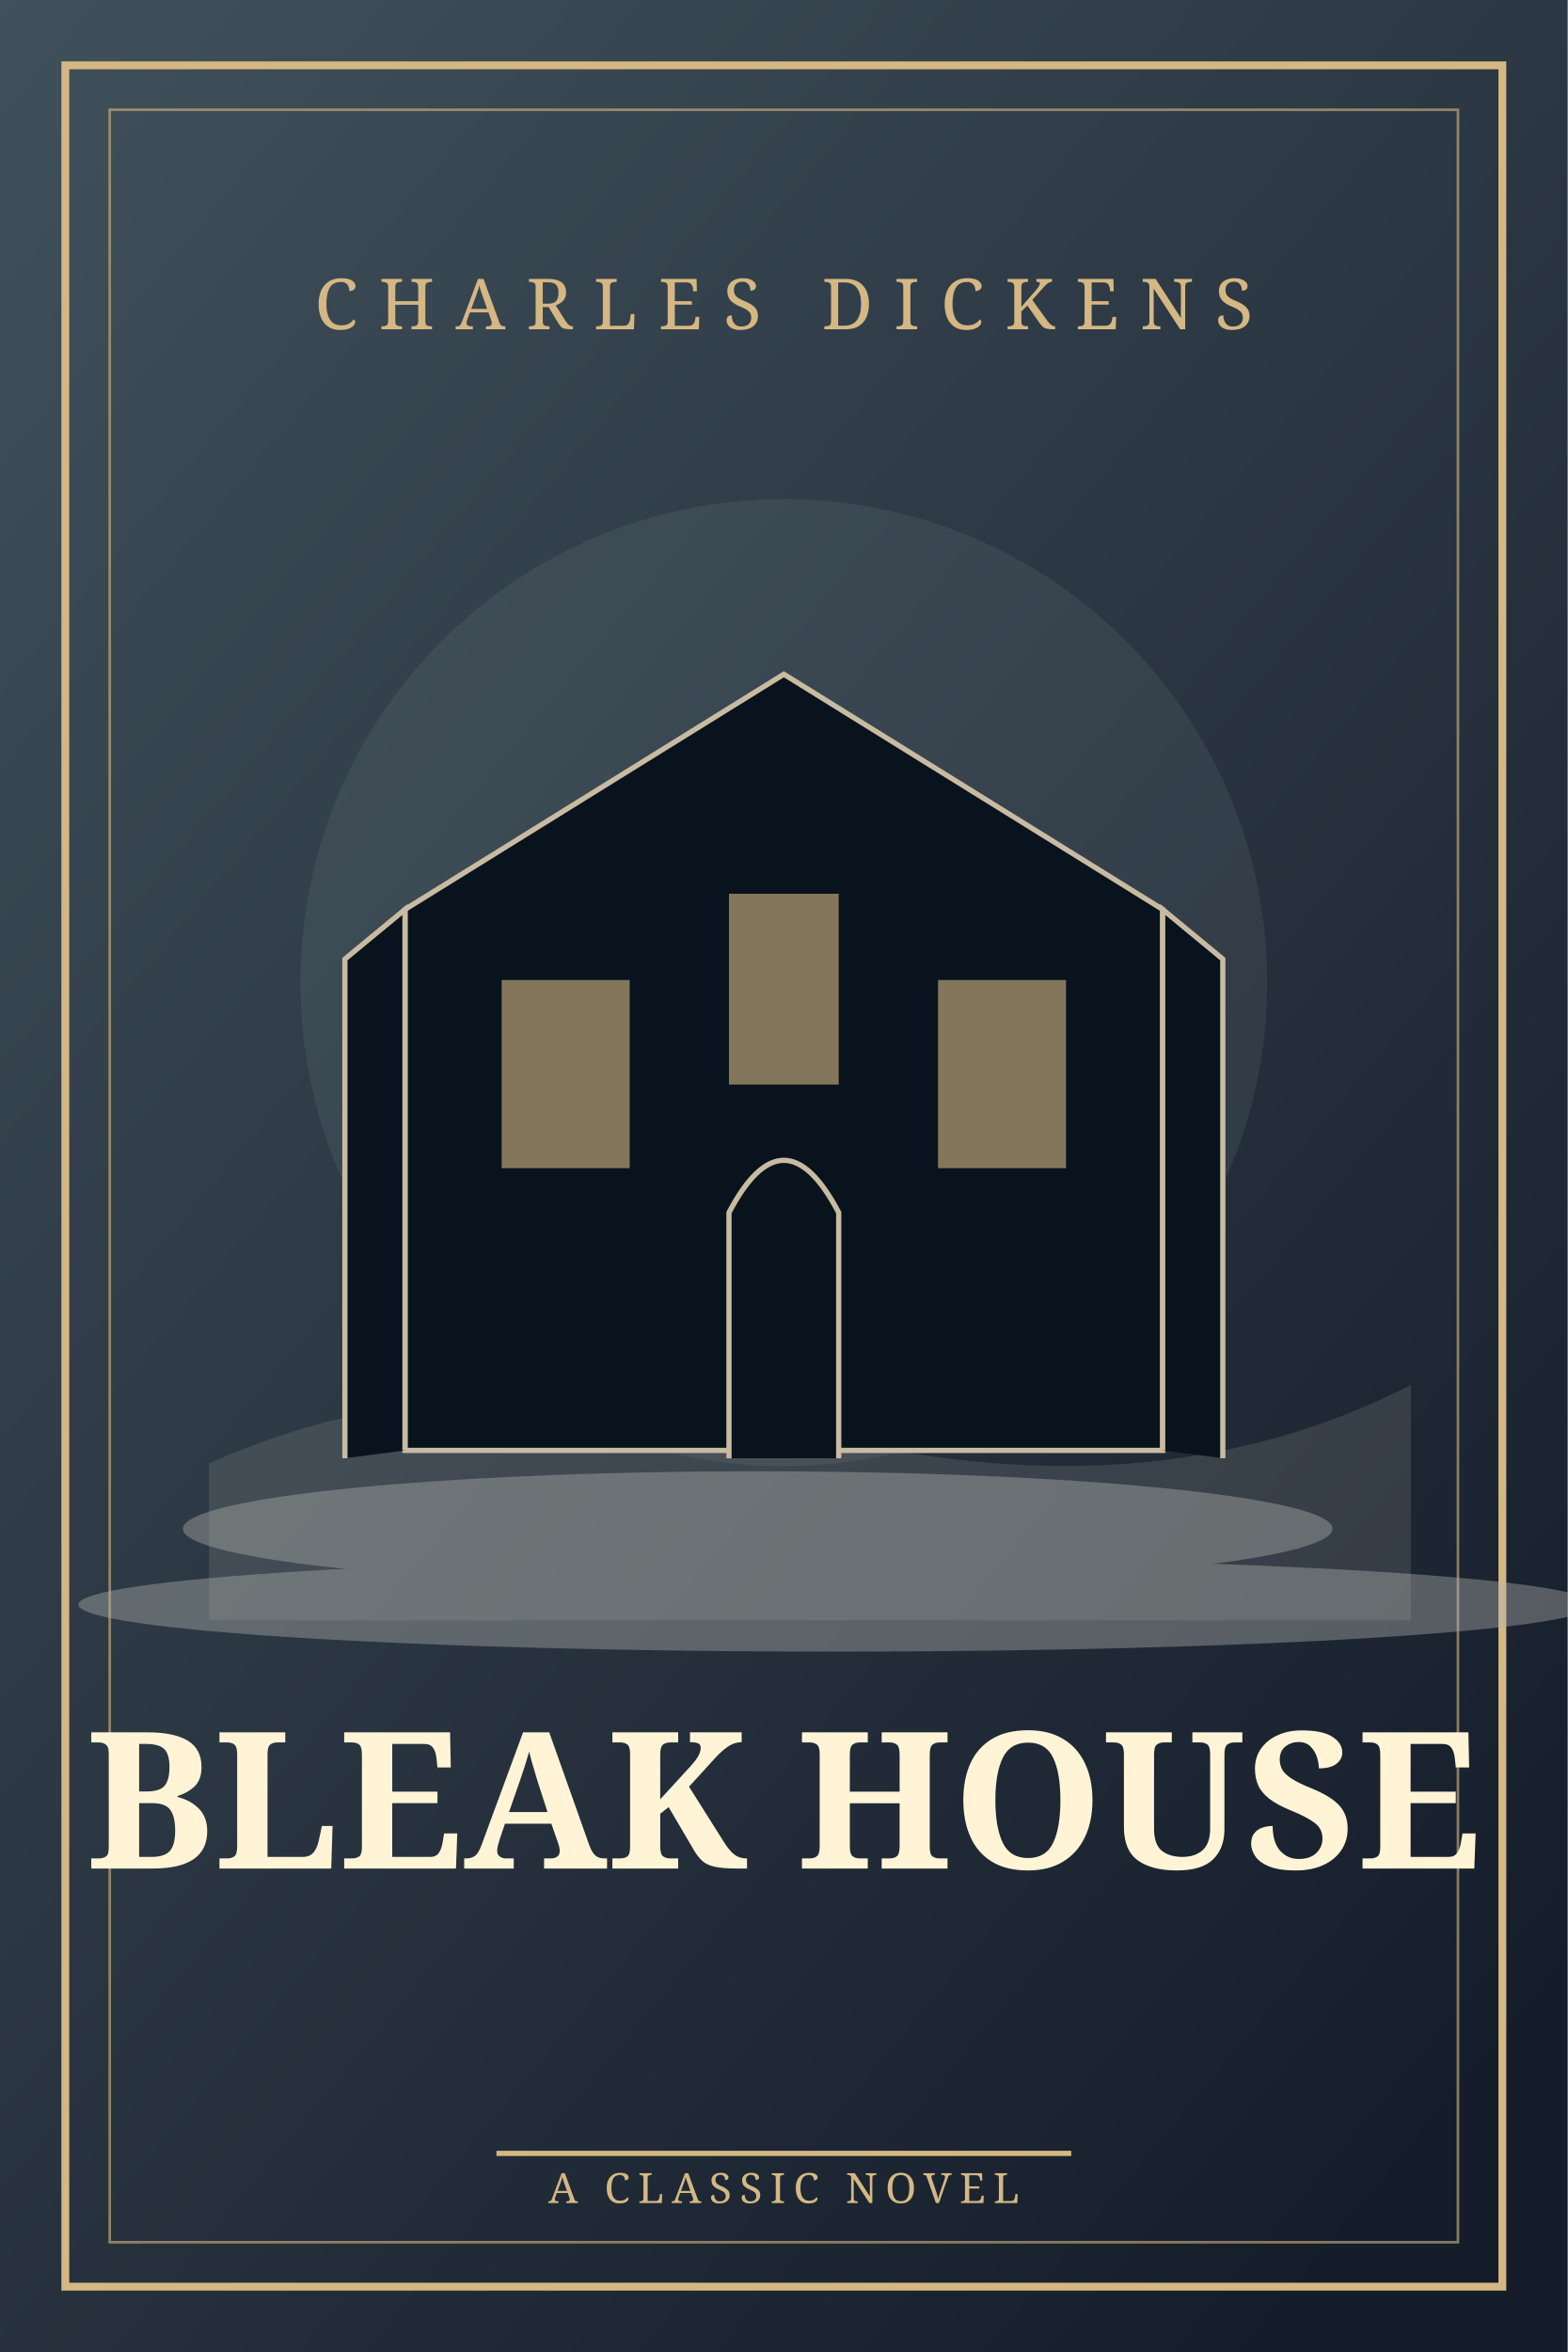
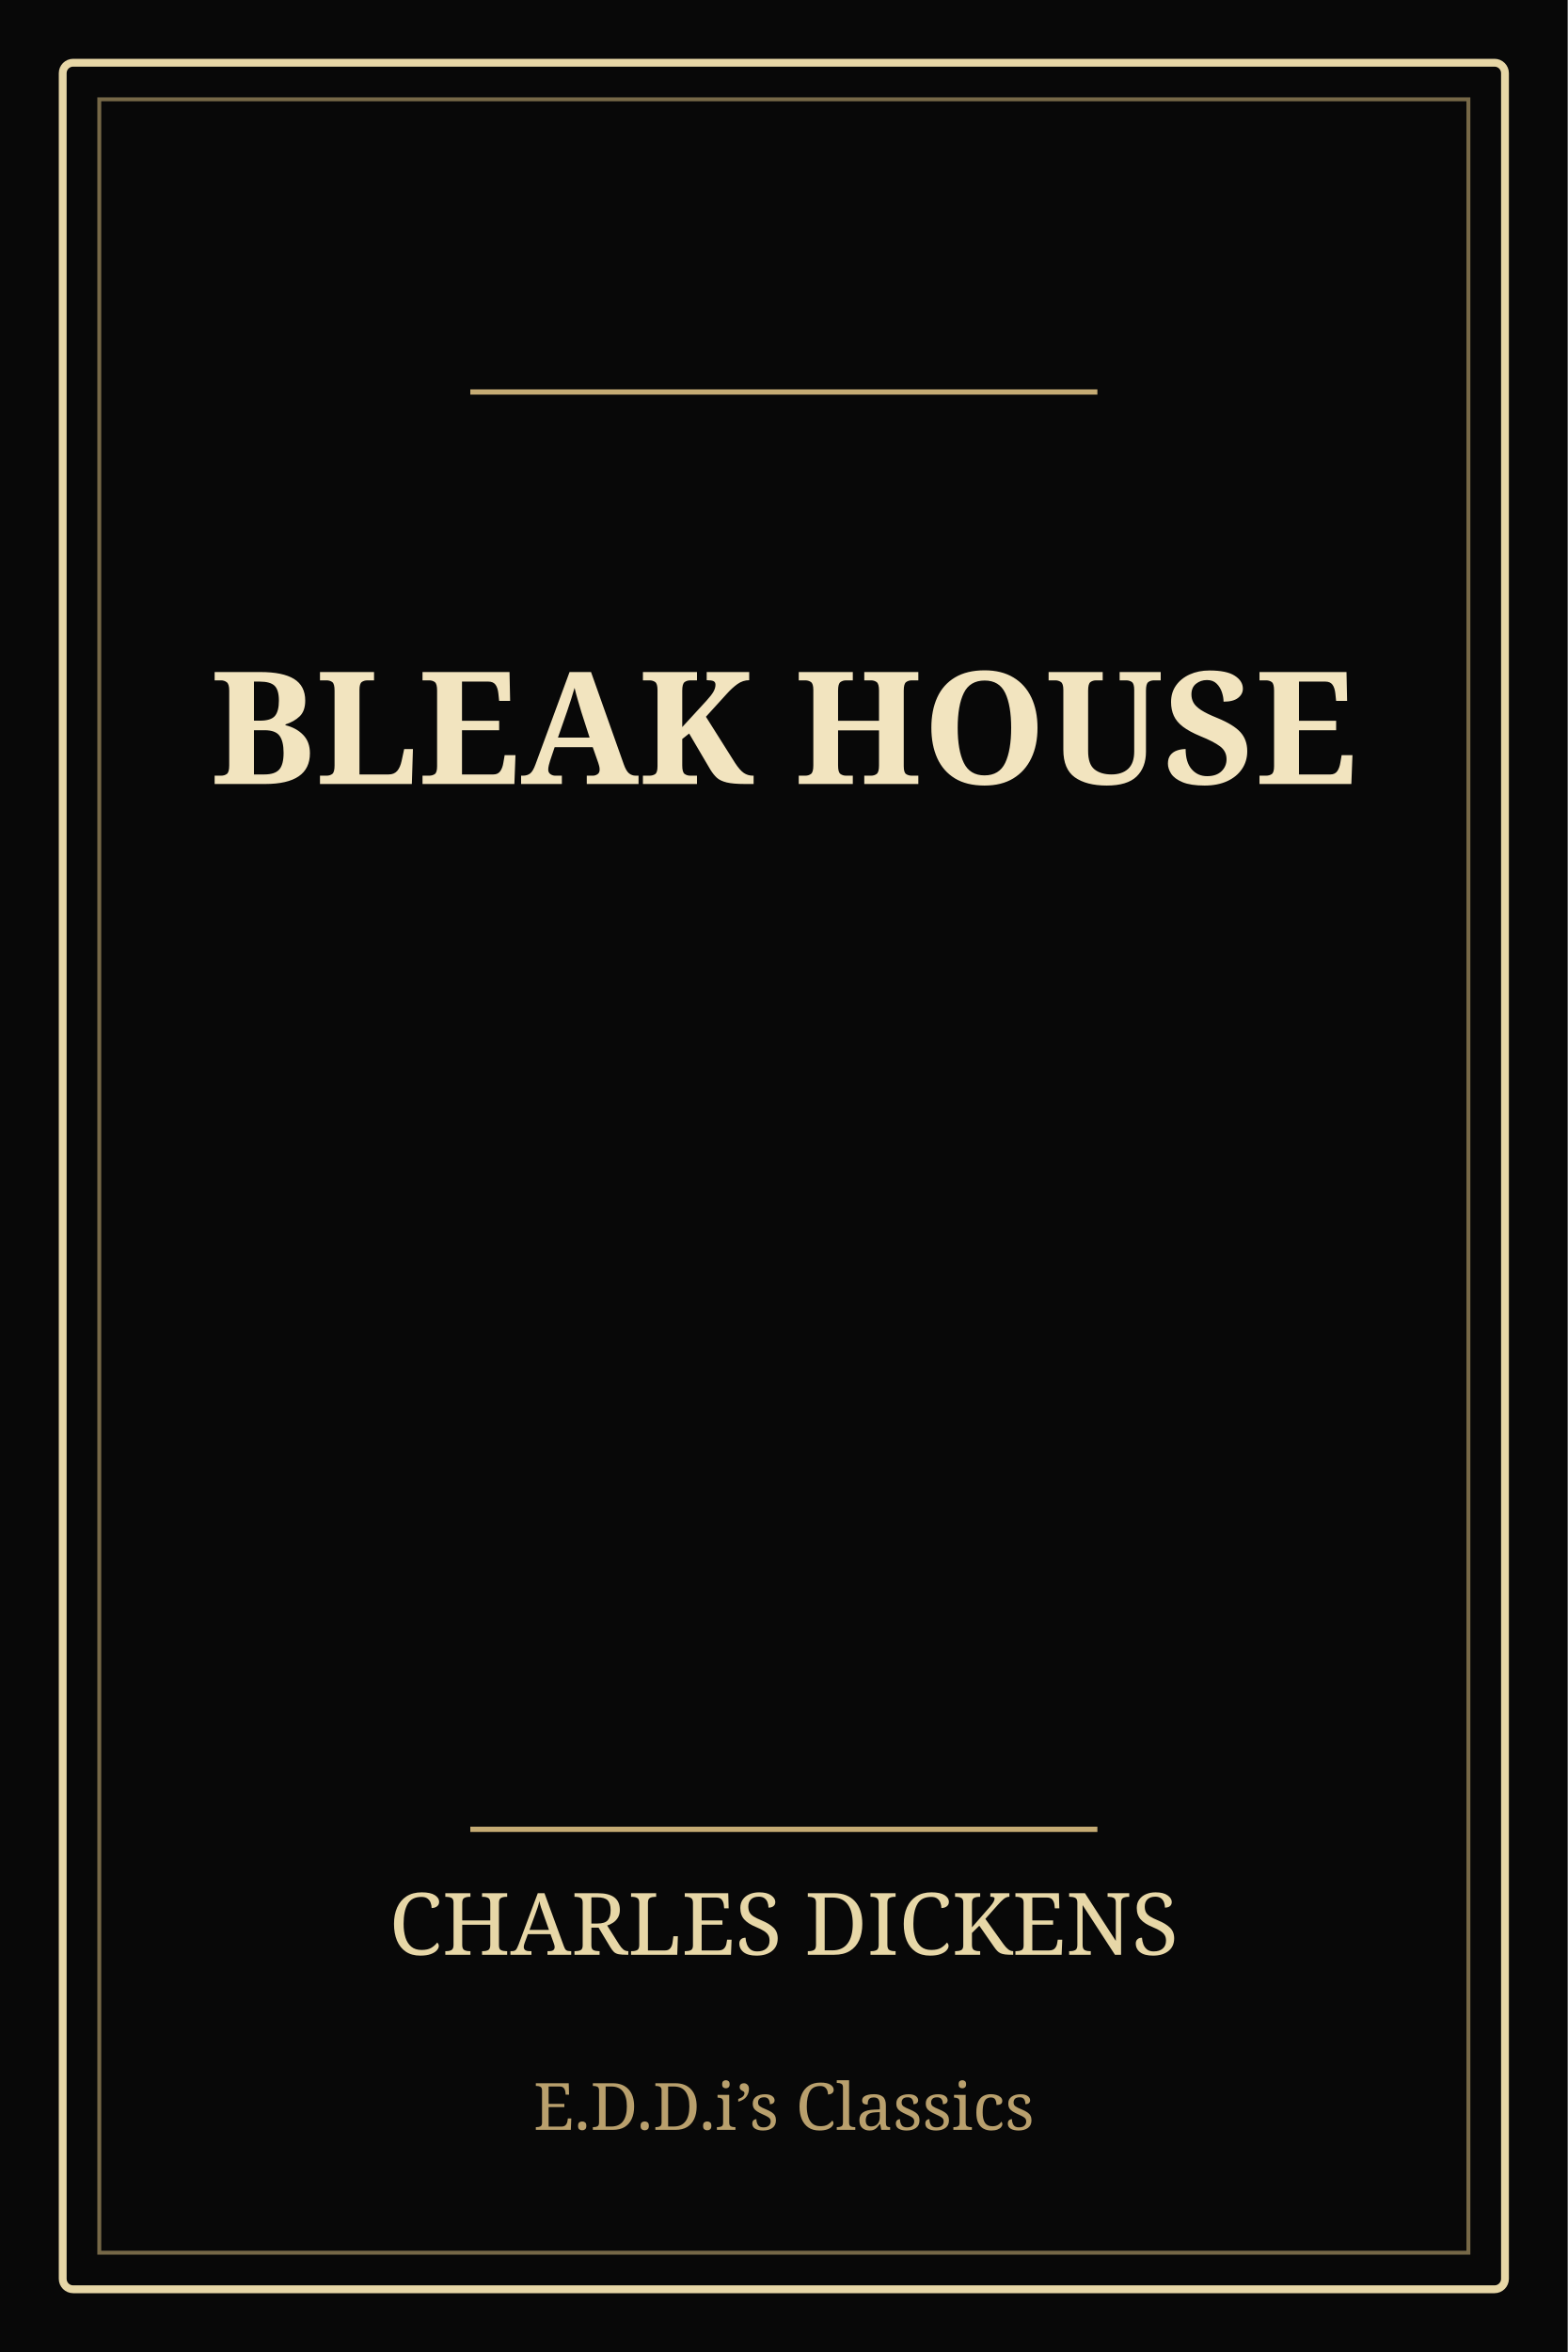
- <svg xmlns="http://www.w3.org/2000/svg" viewBox="0 0 600 900" role="img" aria-label="Bleak House book cover">
-   <defs>
-     <linearGradient id="g" x1="0" y1="0" x2="0.8" y2="1">
-       <stop stop-color="#41515b" />
-       <stop offset="1" stop-color="#151d2a" />
-     </linearGradient>
-   </defs>
-   <rect width="600" height="900" fill="url(#g)" />
-   <rect x="25" y="25" width="550" height="850" fill="none" stroke="#d5b783" stroke-width="3" />
-   <rect x="42" y="42" width="516" height="816" fill="none" stroke="#d5b783" stroke-width="1" opacity=".6" />
-   <text x="300" y="126" text-anchor="middle" fill="#d5b783" font-size="27" letter-spacing="8" font-family="Georgia,serif">CHARLES DICKENS</text>
-   <circle cx="300" cy="376" r="185" fill="#93a2a0" opacity=".12" />
-   <path d="M80 560Q180 515 310 548T540 530V620H80Z" fill="#9b9d98" opacity=".2" />
-   <g fill="#09131e" stroke="#c8bba1" stroke-width="2">
-     <path d="M155 555V348l145-90 145 90v207Z" />
-     <path d="M132 558V367l23-19v207M445 555V348l23 19v191" />
-   </g>
-   <g fill="#d5b783" opacity=".6">
-     <rect x="192" y="375" width="49" height="72" />
-     <rect x="359" y="375" width="49" height="72" />
-     <rect x="279" y="342" width="42" height="73" />
-   </g>
-   <path d="M279 558v-94q21-40 42 0v94" fill="#09131e" stroke="#c8bba1" stroke-width="2" />
-   <g fill="#b2b3af" opacity=".4">
-     <ellipse cx="290" cy="585" rx="220" ry="22" />
-     <ellipse cx="320" cy="614" rx="290" ry="18" />
-   </g>
-   <text x="300" y="715" text-anchor="middle" fill="#fff4d6" font-weight="bold" font-family="Georgia,serif" font-size="73">BLEAK HOUSE</text>
-   <path d="M190 824h220" stroke="#d5b783" stroke-width="2" />
-   <text x="300" y="843" text-anchor="middle" fill="#d5b783" font-size="16" font-family="Georgia,serif" letter-spacing="3">A CLASSIC NOVEL</text>
+ <svg xmlns="http://www.w3.org/2000/svg" viewBox="0 0 600 900" role="img" aria-label="Bleak House by Charles Dickens">
+   <rect width="600" height="900" fill="#080808" />
+   <rect x="24" y="24" width="552" height="852" rx="4" fill="none" stroke="#e7d7a7" stroke-width="3" />
+   <rect x="38" y="38" width="524" height="824" fill="none" stroke="#766847" stroke-width="1.5" />
+   <path d="M180 150h240M180 700h240" stroke="#c5ab74" stroke-width="2" />
+   <text x="300" y="300" font-family="Georgia,serif" font-size="60" font-weight="bold" text-anchor="middle" fill="#f2e4bf">BLEAK HOUSE</text>
+   <text x="300" y="748" font-family="Georgia,serif" font-size="33" text-anchor="middle" fill="#e7d7a7">CHARLES DICKENS</text>
+   <text x="300" y="815" font-family="Georgia,serif" font-size="25" text-anchor="middle" fill="#b9a06d">E.D.D.i’s Classics</text>
</svg>
